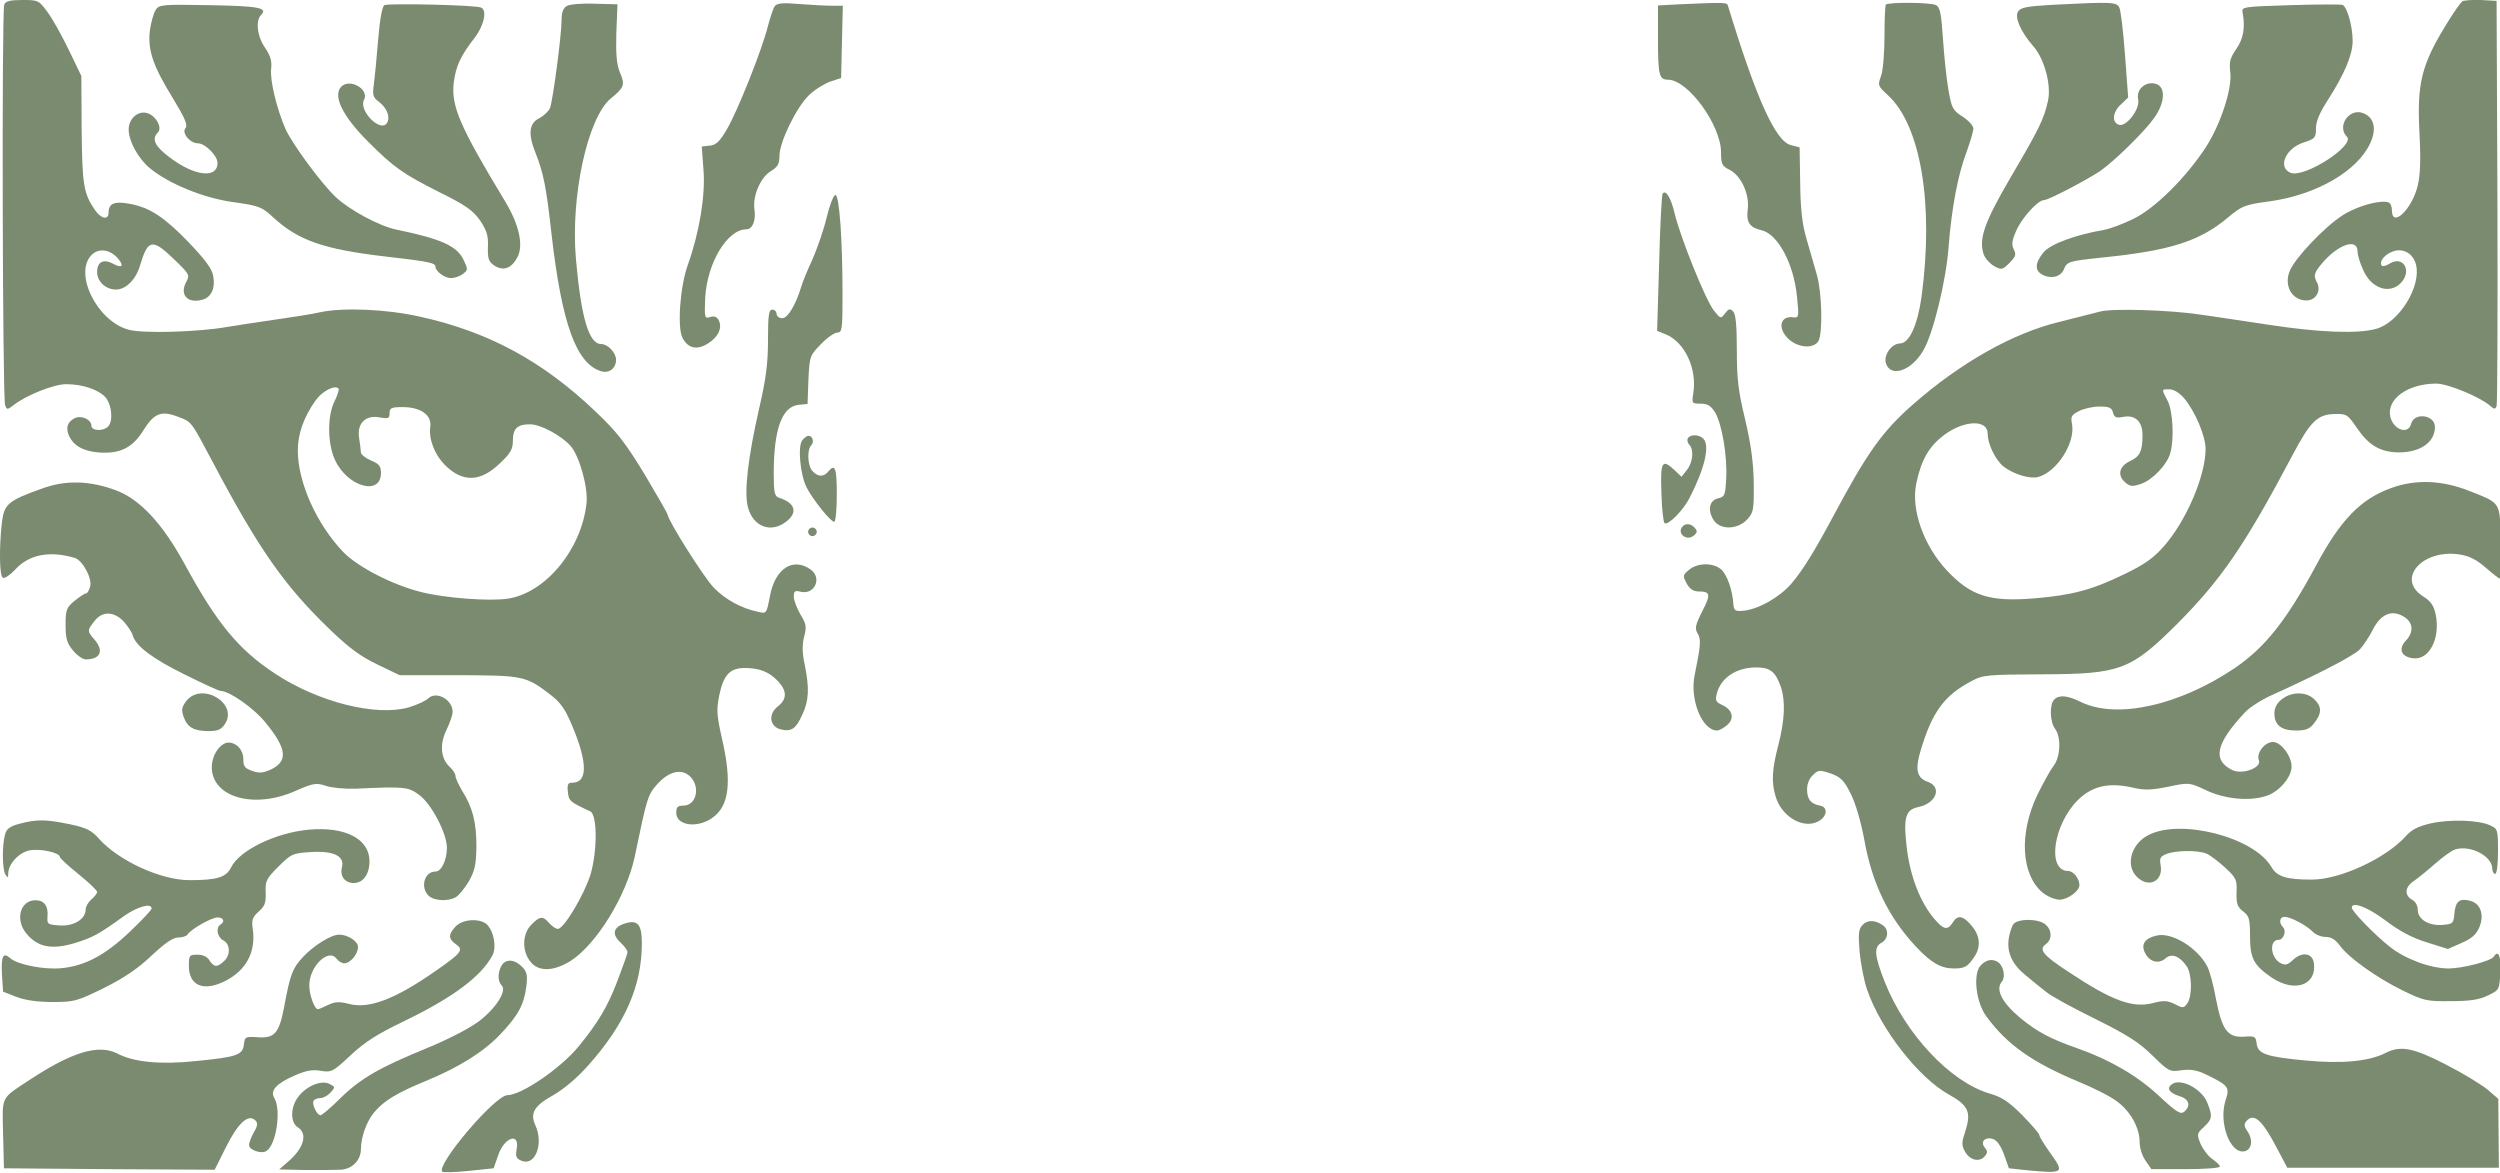
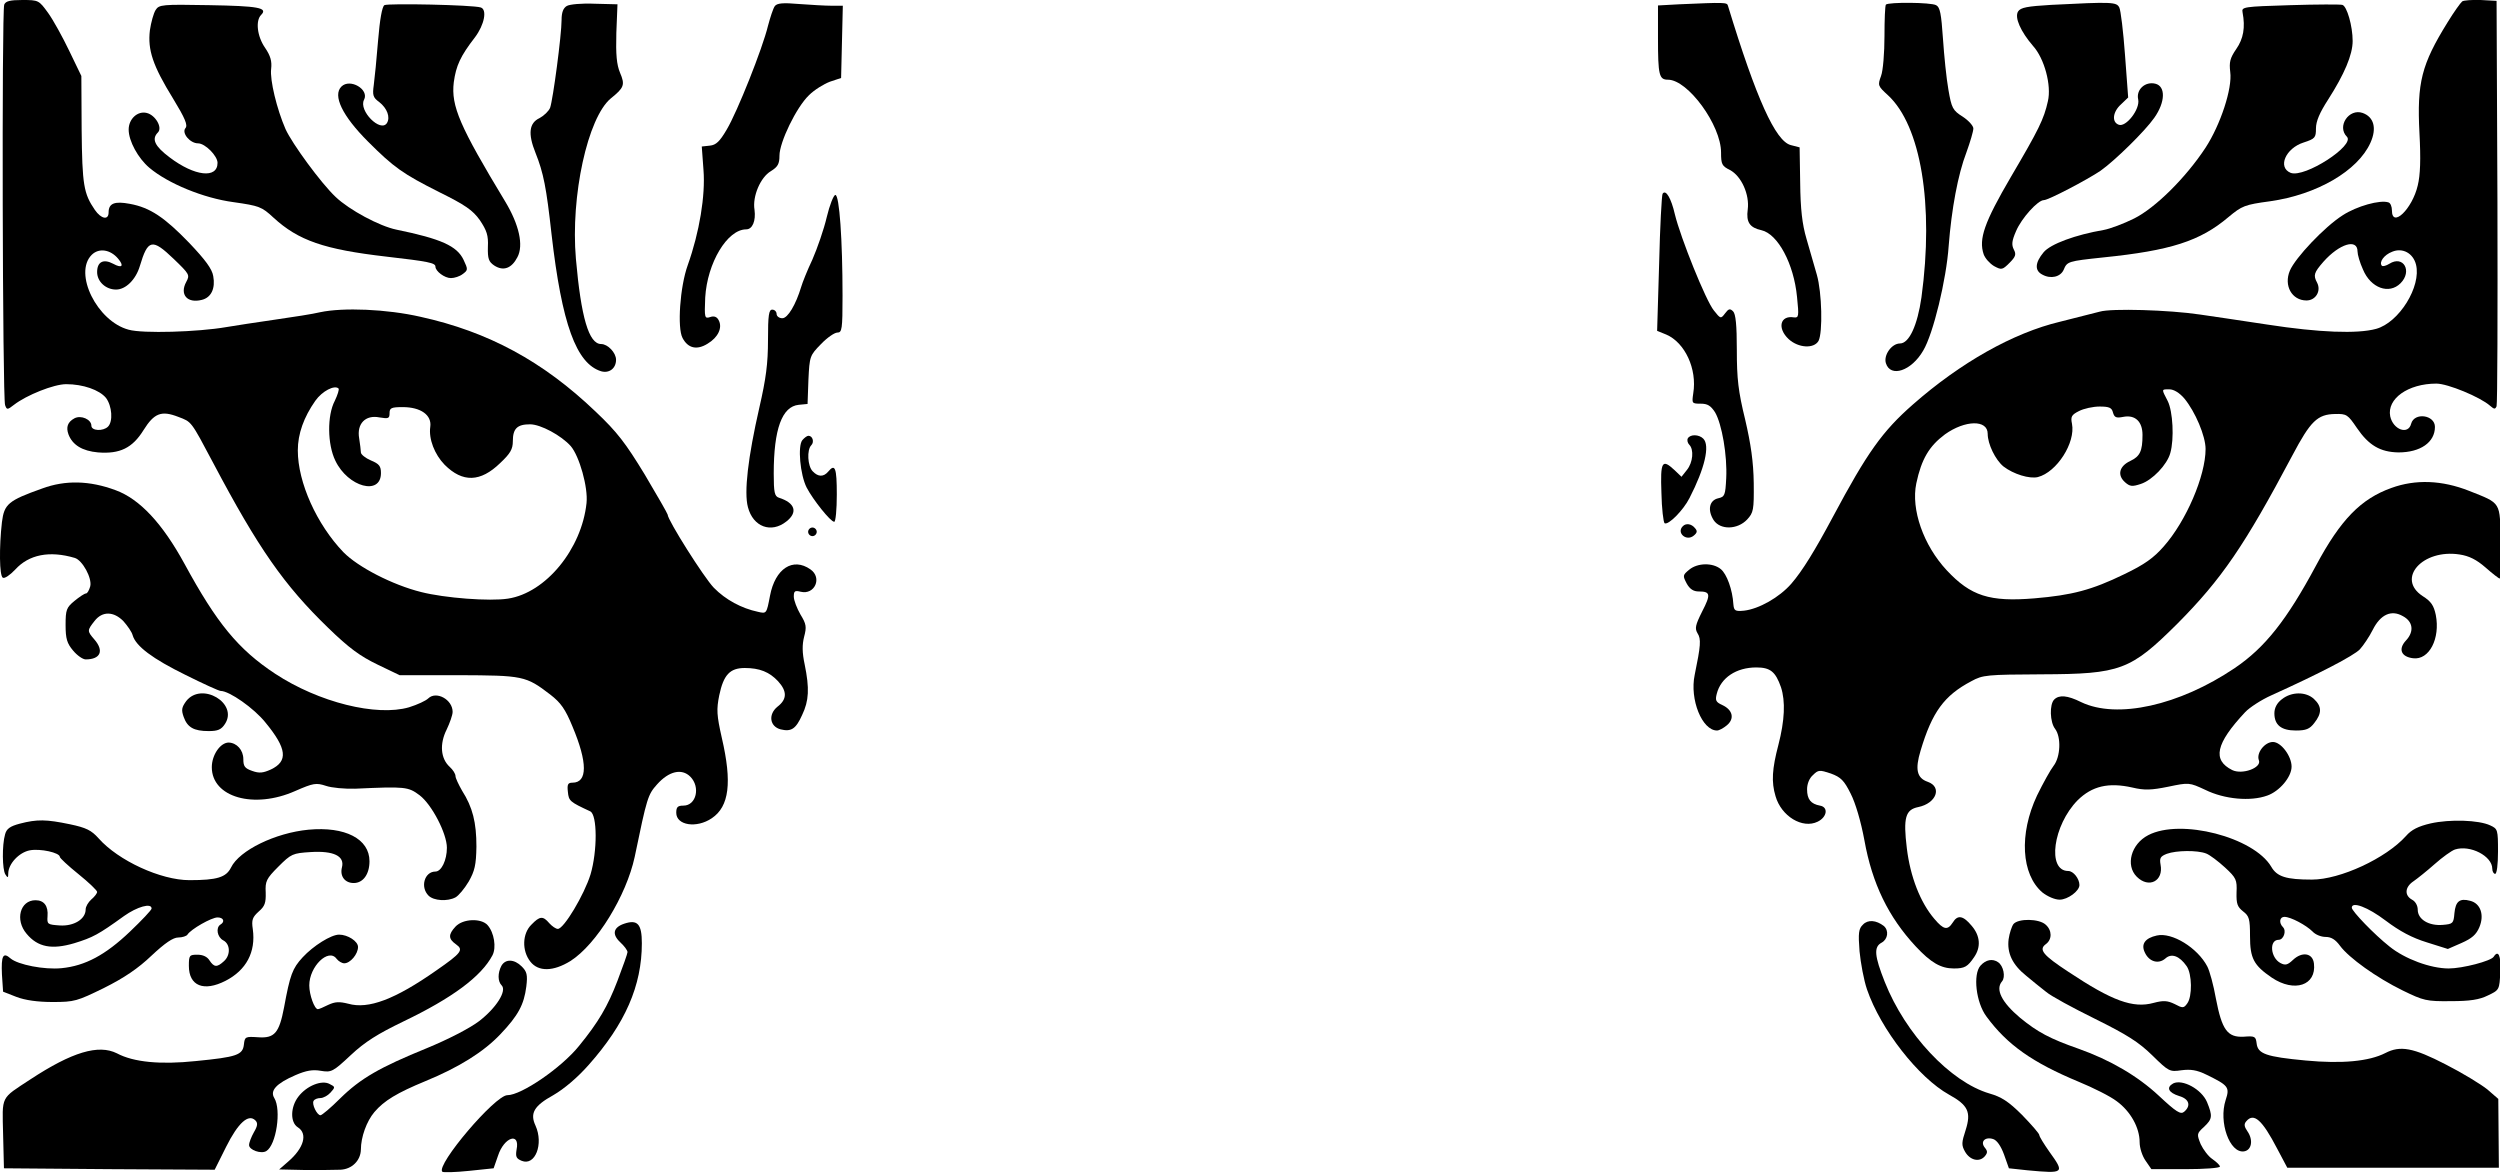
- <svg xmlns="http://www.w3.org/2000/svg" viewBox="0 0 872 409" fill="#7a8b6f">
+ <svg xmlns="http://www.w3.org/2000/svg" viewBox="0 0 872 409" fill="#000000">
  <g>
-     <g transform="translate(-0.122634,409) scale(0.1,-0.1)" fill="#7a8b6f" stroke="none">
+     <g transform="translate(-0.122634,409) scale(0.1,-0.1)" fill="#000000" stroke="none">
      <path d="M16 4074 c-9 -22 -6 -1375 3 -1397 6 -17 8 -17 31 1 44 34 139 72 182 72 59 0 116 -20 139 -48 21 -28 25 -82 7 -100 -17 -17 -58 -15 -58 3 0 22 -36 38 -59 26 -24 -13 -30 -31 -21 -56 14 -37 48 -58 103 -63 76 -6 120 15 159 78 37 59 62 69 121 46 47 -18 43 -12 122 -161 157 -297 247 -426 401 -575 73 -71 112 -99 172 -128 l77 -37 205 0 c226 -1 235 -2 321 -68 36 -28 52 -50 77 -111 53 -126 53 -196 0 -196 -16 0 -19 -6 -16 -32 3 -32 7 -35 78 -68 25 -12 25 -139 1 -220 -22 -71 -93 -190 -114 -190 -7 0 -20 9 -30 20 -22 26 -33 25 -62 -5 -32 -31 -34 -91 -4 -129 28 -36 80 -35 140 2 91 58 195 228 224 363 43 208 46 217 78 253 41 46 86 57 116 27 36 -36 21 -101 -24 -101 -20 0 -25 -5 -25 -25 0 -44 71 -55 124 -19 61 41 71 125 35 280 -18 80 -19 99 -9 149 15 71 37 95 89 95 52 0 86 -14 116 -46 32 -35 32 -63 -2 -89 -33 -27 -27 -69 11 -79 37 -9 53 1 75 50 24 50 26 93 9 176 -9 42 -9 69 -2 97 9 34 8 44 -13 78 -12 21 -23 49 -23 62 0 20 4 22 24 17 49 -12 76 49 34 78 -61 43 -123 3 -141 -92 -12 -63 -12 -63 -42 -56 -57 12 -113 42 -154 84 -34 35 -161 236 -161 255 0 3 -36 66 -80 140 -67 110 -96 148 -171 219 -184 176 -375 279 -611 331 -118 27 -270 33 -350 16 -24 -6 -95 -17 -158 -26 -63 -9 -140 -21 -170 -26 -98 -17 -291 -23 -340 -9 -110 29 -193 197 -129 261 25 25 65 19 92 -13 22 -26 14 -35 -17 -18 -34 18 -56 7 -56 -29 0 -33 30 -61 66 -61 34 0 69 35 83 82 28 94 43 97 118 25 55 -53 57 -56 44 -80 -24 -44 3 -76 54 -63 33 8 48 40 40 83 -4 25 -28 57 -83 115 -87 90 -137 124 -208 137 -53 10 -74 2 -74 -30 0 -28 -26 -23 -48 9 -39 57 -44 87 -46 279 l-1 188 -42 87 c-23 48 -56 108 -74 133 -32 44 -33 45 -90 45 -43 0 -58 -4 -63 -16z m1166 -1339 c3 -3 -3 -22 -13 -43 -27 -51 -26 -152 2 -209 44 -92 159 -123 159 -43 0 24 -6 32 -35 44 -19 8 -35 21 -35 28 0 7 -3 29 -6 49 -9 51 22 83 71 73 31 -5 35 -4 35 15 0 18 6 21 46 21 63 0 102 -28 96 -69 -6 -42 15 -96 50 -132 63 -63 125 -61 194 6 35 33 44 48 44 76 0 44 15 59 60 59 37 0 109 -39 142 -76 30 -35 61 -144 55 -199 -17 -160 -142 -313 -274 -333 -63 -10 -221 2 -303 23 -100 25 -220 87 -271 139 -93 97 -159 243 -159 355 0 58 21 116 61 173 24 34 67 56 81 43z" />
      <path d="M544 4055 c-7 -11 -16 -43 -20 -71 -8 -68 10 -123 81 -238 42 -69 52 -93 43 -103 -14 -17 16 -53 44 -53 25 0 68 -44 68 -68 0 -56 -80 -47 -167 19 -52 39 -64 64 -41 87 17 17 -9 61 -39 68 -32 8 -63 -21 -63 -58 0 -40 33 -100 72 -133 65 -55 189 -106 293 -120 91 -13 99 -16 140 -54 87 -80 177 -111 393 -136 148 -17 172 -22 172 -35 0 -16 32 -40 54 -40 12 0 31 6 41 14 19 14 19 16 3 50 -23 48 -78 73 -234 105 -59 12 -165 69 -212 114 -51 48 -152 186 -175 237 -30 69 -55 171 -50 210 3 26 -2 45 -21 73 -28 40 -34 95 -14 115 25 25 -10 31 -181 34 -165 3 -175 2 -187 -17z" />
      <path d="M1342 4072 c-8 -5 -16 -50 -22 -123 -5 -63 -12 -133 -15 -155 -5 -36 -3 -44 19 -60 28 -22 39 -53 27 -73 -22 -35 -100 43 -80 81 19 36 -49 76 -79 46 -31 -31 3 -102 93 -192 90 -90 121 -112 248 -176 91 -45 117 -63 142 -98 24 -36 30 -53 28 -93 -1 -42 3 -52 22 -65 32 -21 61 -10 81 29 22 41 6 113 -42 193 -159 263 -190 334 -180 417 8 58 23 91 74 157 33 44 43 97 20 104 -28 9 -324 15 -336 8z" />
      <path d="M1978 4069 c-12 -7 -18 -22 -18 -49 0 -52 -30 -278 -40 -306 -5 -12 -22 -28 -37 -36 -36 -17 -41 -54 -14 -121 28 -70 38 -121 56 -284 36 -313 86 -451 173 -478 28 -8 52 10 52 40 0 25 -29 55 -52 55 -43 0 -70 93 -88 297 -19 219 41 493 122 560 46 37 50 47 32 89 -12 29 -15 63 -13 139 l4 100 -80 2 c-44 2 -88 -2 -97 -8z" />
      <path d="M2704 4069 c-6 -8 -16 -39 -24 -69 -19 -79 -107 -300 -144 -362 -24 -41 -37 -54 -59 -56 l-28 -3 6 -82 c7 -89 -14 -217 -55 -332 -27 -75 -37 -219 -18 -254 19 -36 50 -43 87 -20 37 22 53 56 39 82 -6 12 -16 16 -30 11 -19 -6 -20 -3 -17 68 7 121 77 238 143 238 22 0 34 30 29 68 -8 47 21 114 57 135 24 15 30 25 30 54 0 47 59 169 103 211 19 19 52 39 73 47 l39 13 3 126 3 126 -39 0 c-22 0 -72 3 -113 6 -57 5 -77 3 -85 -7z" />
      <path d="M2885 3333 c-10 -43 -33 -109 -50 -148 -18 -38 -35 -81 -39 -95 -19 -63 -47 -110 -66 -110 -11 0 -20 7 -20 15 0 8 -7 15 -15 15 -12 0 -15 -18 -15 -106 0 -82 -7 -135 -30 -235 -40 -175 -54 -296 -40 -348 18 -69 81 -92 134 -50 41 32 31 65 -26 83 -15 5 -18 18 -18 84 0 156 29 234 87 240 l31 3 3 84 c4 83 5 85 44 125 21 22 47 40 57 40 16 0 18 11 18 128 0 196 -11 352 -25 352 -6 0 -20 -35 -30 -77z" />
      <path d="M2800 2555 c-17 -20 -8 -121 15 -166 22 -42 83 -119 96 -119 5 0 9 43 9 95 0 94 -6 109 -30 80 -16 -19 -35 -19 -54 1 -18 18 -21 75 -5 91 11 11 5 33 -10 33 -5 0 -14 -7 -21 -15z" />
      <path d="M148 2386 c-118 -42 -132 -54 -140 -117 -10 -88 -9 -187 3 -194 6 -4 25 9 43 28 48 53 120 67 208 41 27 -8 61 -71 54 -99 -4 -14 -10 -25 -15 -25 -5 0 -23 -12 -40 -26 -28 -23 -31 -31 -31 -84 0 -48 5 -64 26 -89 14 -17 34 -31 44 -31 52 0 65 30 30 70 -25 29 -25 31 1 64 27 35 67 34 101 -1 14 -16 29 -37 32 -49 11 -38 70 -82 184 -138 62 -31 117 -56 123 -56 30 0 116 -60 156 -110 75 -91 80 -135 19 -164 -27 -12 -40 -14 -65 -5 -26 9 -31 16 -31 41 0 32 -23 57 -51 58 -29 0 -59 -43 -59 -86 0 -105 147 -147 291 -83 64 28 73 29 107 18 20 -7 66 -11 102 -10 175 8 185 7 225 -23 43 -33 95 -134 95 -183 0 -43 -19 -83 -40 -83 -38 0 -54 -54 -24 -84 18 -18 66 -21 94 -6 11 6 31 30 46 55 21 37 26 58 27 122 0 84 -13 137 -50 195 -12 21 -23 44 -23 51 0 8 -9 22 -20 32 -32 29 -36 80 -11 130 11 23 21 51 21 62 0 43 -57 74 -85 47 -8 -8 -38 -22 -67 -31 -113 -33 -315 17 -467 117 -129 85 -204 177 -316 383 -77 141 -156 226 -240 257 -91 34 -176 36 -257 6z" />
      <path d="M2820 2235 c0 -8 7 -15 15 -15 8 0 15 7 15 15 0 8 -7 15 -15 15 -8 0 -15 -7 -15 -15z" />
      <path d="M651 1645 c-16 -22 -18 -31 -9 -56 13 -36 35 -49 87 -49 32 0 44 5 57 25 47 72 -81 148 -135 80z" />
      <path d="M70 1217 c-34 -9 -46 -18 -51 -37 -11 -38 -10 -123 1 -140 8 -13 10 -12 10 3 0 34 38 74 75 81 36 7 105 -8 105 -23 0 -4 29 -31 65 -60 36 -29 65 -57 65 -62 0 -5 -9 -17 -20 -26 -11 -10 -20 -25 -20 -35 0 -34 -41 -59 -90 -56 -43 3 -45 4 -43 32 3 36 -12 56 -42 56 -54 0 -72 -69 -31 -117 39 -47 88 -56 166 -33 65 20 84 30 174 95 45 32 96 47 96 26 0 -5 -34 -41 -76 -81 -85 -81 -156 -119 -238 -127 -60 -6 -152 12 -178 34 -26 23 -33 10 -30 -56 l4 -60 46 -18 c31 -12 75 -18 127 -18 76 0 85 3 179 49 70 35 119 68 166 113 47 44 75 63 93 63 14 0 29 5 32 10 12 19 84 60 105 60 21 0 27 -15 10 -25 -17 -11 -11 -44 10 -55 25 -13 26 -52 2 -73 -24 -22 -34 -21 -50 3 -8 13 -23 20 -42 20 -28 0 -30 -2 -30 -39 0 -70 52 -91 128 -52 72 37 106 100 95 180 -5 33 -1 42 21 62 21 18 25 30 24 66 -2 39 2 48 44 90 45 45 50 47 113 51 80 5 119 -14 109 -53 -8 -31 10 -55 41 -55 33 0 55 31 55 76 0 78 -85 122 -213 110 -115 -11 -241 -72 -270 -132 -17 -34 -48 -44 -145 -44 -100 0 -248 68 -317 146 -25 28 -43 37 -100 49 -82 17 -114 18 -175 2z" />
      <path d="M1590 858 c-26 -28 -25 -43 2 -62 27 -19 19 -30 -69 -91 -144 -101 -237 -136 -307 -116 -32 8 -46 7 -70 -4 -16 -8 -32 -15 -36 -15 -12 0 -30 50 -30 83 0 66 67 131 95 93 7 -9 19 -16 27 -16 21 0 48 32 48 57 0 20 -36 43 -66 43 -28 0 -90 -39 -127 -79 -36 -39 -44 -61 -65 -175 -17 -89 -33 -108 -90 -104 -45 3 -47 2 -50 -25 -4 -37 -25 -44 -168 -58 -123 -13 -217 -4 -275 27 -64 32 -156 5 -302 -91 -105 -69 -98 -55 -95 -190 l3 -120 367 -3 368 -2 40 80 c42 84 78 116 102 92 9 -9 8 -19 -5 -41 -9 -16 -17 -36 -17 -45 0 -17 42 -32 60 -21 35 21 53 144 28 185 -16 26 7 51 74 80 37 16 60 20 88 15 37 -6 42 -4 105 55 49 46 94 74 183 117 171 82 272 157 311 231 14 27 6 79 -17 105 -22 25 -86 23 -112 -5z" />
      <path d="M2178 868 c-38 -13 -43 -37 -13 -65 14 -13 25 -28 25 -34 0 -5 -16 -50 -35 -100 -34 -89 -67 -145 -134 -227 -61 -76 -201 -172 -250 -172 -43 0 -250 -244 -227 -267 3 -3 45 -2 93 3 l86 9 15 43 c21 66 78 85 65 22 -4 -25 -1 -31 18 -39 47 -19 77 59 48 123 -20 43 -5 69 62 106 38 22 84 61 123 105 128 144 186 277 186 425 0 67 -15 84 -62 68z" />
      <path d="M1750 721 c-13 -25 -13 -54 1 -68 19 -19 -19 -79 -79 -125 -33 -25 -109 -64 -182 -94 -164 -67 -231 -105 -303 -176 -32 -32 -63 -58 -68 -58 -12 0 -31 39 -24 50 3 6 14 10 24 10 10 0 26 9 35 19 17 19 17 20 -3 30 -27 15 -80 -6 -109 -44 -28 -36 -29 -90 -2 -107 35 -22 22 -72 -34 -120 l-31 -27 90 -2 c50 0 105 0 124 1 40 2 70 32 71 70 0 44 20 99 47 131 34 40 79 67 178 108 117 48 203 102 261 163 63 66 83 104 91 167 5 41 2 52 -16 70 -26 26 -57 27 -71 2z" />
    </g>
  </g>
  <g transform="translate(578,0)">
-     <g transform="translate(0.305706,408.8022) scale(0.1,-0.1)" fill="#7a8b6f" stroke="none">
+     <g transform="translate(0.305706,408.8022) scale(0.1,-0.1)" fill="#000000" stroke="none">
      <path d="M2805 4083 c-6 -5 -29 -37 -51 -73 -91 -147 -107 -210 -98 -386 5 -91 3 -147 -6 -183 -19 -82 -90 -150 -90 -87 0 13 -5 26 -12 28 -29 10 -111 -13 -160 -45 -63 -40 -165 -148 -184 -193 -22 -52 7 -104 58 -104 32 0 52 33 37 62 -14 26 -11 35 22 73 56 63 119 82 119 36 0 -11 8 -39 19 -63 27 -65 91 -88 131 -48 42 42 10 99 -39 68 -11 -7 -23 -10 -26 -7 -11 12 7 38 36 49 36 15 73 -5 83 -45 19 -76 -59 -202 -139 -224 -65 -18 -199 -13 -380 15 -93 14 -199 30 -235 35 -107 16 -309 22 -349 10 -20 -5 -82 -21 -138 -35 -164 -39 -348 -143 -514 -289 -106 -93 -159 -167 -279 -392 -62 -116 -106 -188 -145 -233 -42 -48 -113 -88 -165 -94 -31 -3 -35 0 -37 22 -3 51 -23 106 -44 123 -28 23 -81 22 -110 -2 -23 -19 -23 -21 -9 -48 11 -20 24 -28 42 -28 41 0 43 -10 12 -70 -24 -48 -26 -59 -16 -76 13 -20 11 -43 -10 -145 -18 -86 26 -194 78 -194 7 0 22 8 34 18 28 23 21 54 -16 71 -22 10 -25 16 -19 39 14 56 68 92 138 92 49 0 67 -15 86 -69 16 -49 13 -116 -9 -201 -22 -84 -25 -129 -10 -179 20 -70 94 -115 147 -89 33 16 38 51 8 56 -32 6 -45 22 -45 57 0 19 8 39 21 50 18 18 23 18 62 5 35 -13 46 -24 69 -70 17 -33 36 -98 48 -163 27 -151 84 -268 179 -370 53 -57 88 -77 133 -77 38 0 48 6 71 40 24 35 21 74 -9 109 -30 36 -49 39 -66 11 -18 -28 -32 -25 -64 13 -49 57 -84 147 -96 246 -13 107 -5 135 40 144 63 13 84 70 33 88 -38 13 -45 43 -25 109 40 134 82 192 177 242 40 22 54 23 247 24 273 1 308 14 471 176 155 156 235 273 402 588 63 119 87 143 149 144 40 1 44 -2 76 -49 41 -60 81 -84 145 -85 76 0 127 35 127 89 0 42 -72 52 -83 11 -10 -40 -63 -21 -73 26 -12 61 62 114 161 114 40 0 153 -47 187 -77 15 -13 18 -13 23 -2 3 8 4 329 3 714 l-3 700 -55 3 c-30 1 -60 -1 -65 -5z m-969 -1385 c38 -46 74 -131 74 -176 0 -94 -68 -252 -146 -340 -35 -40 -67 -63 -138 -97 -113 -55 -182 -73 -313 -84 -156 -13 -222 8 -306 98 -81 87 -125 212 -106 303 18 85 45 130 100 171 70 50 149 52 149 2 0 -36 27 -91 55 -114 35 -27 91 -44 120 -37 66 17 132 120 119 186 -5 24 -2 31 24 44 17 9 50 16 72 16 34 0 43 -4 47 -21 5 -17 11 -20 36 -15 41 8 67 -16 67 -63 0 -57 -9 -75 -43 -91 -38 -18 -46 -49 -18 -74 17 -15 25 -16 55 -6 40 13 92 67 103 108 14 49 9 145 -9 181 -22 43 -23 41 6 41 15 0 35 -12 52 -32z" />
      <path d="M73 4073 l-73 -4 0 -114 c0 -130 4 -145 35 -145 69 0 185 -158 185 -254 0 -41 3 -47 31 -61 40 -21 69 -86 62 -138 -6 -44 7 -63 48 -72 57 -13 113 -117 124 -233 7 -68 6 -73 -11 -71 -48 8 -59 -38 -18 -76 34 -31 88 -34 104 -6 15 29 12 169 -6 231 -9 30 -25 87 -36 125 -15 51 -21 103 -22 195 l-2 124 -31 8 c-53 14 -120 161 -219 486 -3 12 -10 12 -171 5z" />
      <path d="M795 4072 c-3 -3 -5 -53 -5 -110 0 -58 -5 -121 -12 -139 -12 -33 -11 -35 24 -67 115 -106 161 -382 117 -705 -14 -98 -43 -161 -75 -161 -29 0 -58 -41 -49 -69 16 -51 89 -27 130 44 35 58 81 248 89 366 10 128 32 248 62 326 13 36 24 73 24 83 0 9 -17 28 -37 41 -35 22 -39 30 -50 94 -7 39 -15 119 -19 178 -6 87 -10 110 -24 117 -18 10 -165 11 -175 2z" />
      <path d="M1371 4071 c-83 -5 -106 -9 -115 -23 -13 -21 9 -70 52 -120 40 -44 65 -138 52 -193 -14 -63 -32 -99 -129 -264 -93 -159 -113 -217 -95 -270 5 -14 21 -32 36 -41 26 -14 29 -14 54 11 22 22 24 30 15 47 -8 16 -7 30 8 64 19 45 76 108 97 108 16 0 151 71 197 102 50 35 156 139 188 185 39 55 40 110 4 119 -36 9 -68 -21 -60 -55 7 -34 -43 -98 -68 -88 -25 9 -21 45 8 71 l25 24 -11 148 c-6 82 -15 157 -20 166 -10 19 -24 20 -238 9z" />
      <path d="M2205 4070 c-163 -5 -170 -6 -166 -25 10 -53 3 -92 -22 -128 -22 -32 -25 -46 -21 -80 8 -57 -34 -184 -86 -264 -69 -105 -175 -210 -249 -247 -36 -18 -84 -36 -106 -40 -99 -17 -186 -49 -210 -78 -30 -36 -32 -64 -4 -78 29 -16 63 -8 74 17 12 29 15 30 137 43 236 24 339 57 438 141 47 39 56 43 145 55 163 23 306 106 350 204 23 51 12 90 -27 104 -48 17 -91 -47 -55 -83 29 -30 -147 -144 -196 -126 -47 19 -18 86 45 106 40 13 43 17 43 49 0 25 13 55 42 100 57 89 86 157 86 205 0 52 -20 122 -36 126 -6 2 -88 2 -182 -1z" />
      <path d="M16 3412 c-3 -5 -9 -115 -12 -244 l-7 -234 32 -13 c65 -28 108 -120 94 -205 -5 -35 -5 -36 26 -36 24 0 35 -7 50 -30 24 -41 43 -151 39 -230 -3 -59 -5 -65 -28 -70 -31 -7 -38 -41 -16 -76 23 -35 83 -34 117 2 22 24 24 33 23 127 -1 74 -10 136 -30 222 -24 98 -29 142 -29 242 0 88 -4 126 -13 135 -11 11 -16 9 -28 -7 -15 -20 -16 -19 -39 10 -28 34 -116 253 -136 335 -13 57 -32 89 -43 72z" />
      <path d="M104 2559 c-3 -6 -1 -16 5 -22 17 -17 13 -62 -8 -88 l-19 -24 -24 23 c-44 41 -50 31 -46 -79 1 -55 7 -103 11 -106 13 -8 66 46 87 88 53 103 72 183 48 207 -15 15 -45 16 -54 1z" />
      <path d="M2558 2386 c-106 -38 -177 -110 -263 -271 -102 -190 -178 -286 -283 -357 -194 -131 -411 -179 -536 -119 -48 24 -77 26 -94 9 -17 -17 -15 -79 3 -102 22 -29 19 -98 -5 -129 -11 -14 -37 -61 -58 -104 -63 -134 -55 -275 19 -338 18 -14 43 -25 60 -25 28 0 69 30 69 51 0 22 -21 49 -39 49 -75 0 -53 160 33 247 50 49 107 63 191 44 42 -10 66 -9 125 3 72 15 73 15 129 -11 67 -33 158 -41 216 -20 43 15 85 65 85 101 0 37 -37 86 -65 86 -29 0 -59 -39 -49 -64 10 -26 -58 -51 -93 -34 -70 35 -58 92 45 202 15 16 56 43 92 59 166 75 287 138 308 160 12 13 33 44 45 68 27 54 65 71 105 48 36 -19 40 -54 11 -85 -28 -30 -17 -57 25 -62 56 -7 95 69 79 151 -7 33 -16 47 -46 66 -93 61 0 165 129 145 33 -5 59 -18 90 -45 25 -22 47 -39 50 -39 3 0 4 57 3 126 -2 144 3 135 -110 180 -94 37 -186 41 -271 10z" />
      <path d="M87 2253 c-24 -23 12 -55 38 -33 12 10 13 16 4 26 -12 15 -31 18 -42 7z" />
      <path d="M2176 1649 c-17 -13 -26 -30 -26 -49 0 -41 24 -60 75 -60 35 0 48 5 64 26 27 34 27 58 -1 84 -28 26 -78 26 -112 -1z" />
      <path d="M2695 1216 c-43 -10 -67 -22 -86 -44 -70 -78 -230 -152 -328 -152 -90 0 -122 10 -142 45 -61 103 -316 169 -429 110 -60 -31 -80 -105 -40 -145 42 -42 94 -15 83 42 -4 23 -1 29 22 38 33 12 106 13 137 1 13 -5 42 -27 66 -49 39 -36 42 -43 40 -87 -1 -40 3 -50 23 -66 21 -16 24 -26 24 -86 0 -78 13 -102 76 -145 79 -53 156 -27 147 49 -4 37 -41 43 -73 13 -19 -18 -27 -20 -44 -11 -35 19 -40 81 -6 81 17 0 28 31 15 44 -15 15 -12 36 5 36 22 0 76 -29 98 -51 10 -11 30 -19 46 -19 19 0 34 -9 50 -31 31 -42 127 -111 219 -156 72 -35 82 -38 167 -37 67 0 100 5 130 20 40 19 40 20 43 82 3 57 -7 78 -23 53 -9 -15 -109 -41 -157 -41 -63 0 -153 33 -207 77 -52 41 -131 123 -131 135 0 23 56 2 118 -45 49 -37 92 -60 144 -76 l73 -23 48 21 c36 16 51 29 62 55 18 43 4 83 -32 92 -37 10 -51 -2 -55 -43 -3 -36 -5 -38 -41 -41 -48 -4 -87 19 -87 53 0 14 -8 29 -20 35 -27 15 -25 44 5 64 13 9 47 36 74 60 27 24 59 47 71 51 53 17 130 -23 130 -67 0 -10 5 -18 10 -18 6 0 10 33 10 78 0 76 -1 79 -27 91 -40 19 -141 22 -208 7z" />
      <path d="M715 863 c-15 -14 -17 -29 -12 -93 4 -41 15 -101 26 -133 48 -140 180 -308 286 -367 67 -37 78 -61 58 -124 -14 -43 -15 -52 -2 -75 17 -30 50 -38 69 -16 10 12 10 18 0 30 -17 21 1 39 29 30 13 -4 27 -24 38 -54 l17 -48 65 -7 c129 -12 130 -10 76 65 -19 27 -35 53 -35 58 0 5 -27 36 -60 70 -47 47 -72 63 -114 75 -136 40 -293 207 -365 389 -36 91 -39 122 -11 137 22 12 26 42 8 58 -27 21 -56 23 -73 5z" />
      <path d="M1240 865 c-6 -8 -14 -32 -17 -53 -6 -48 13 -89 62 -128 19 -16 50 -41 68 -55 17 -15 95 -57 172 -95 111 -55 152 -81 199 -127 58 -57 61 -58 102 -52 32 4 53 1 86 -15 78 -38 83 -44 68 -89 -25 -77 14 -186 64 -179 27 4 33 40 12 70 -11 16 -13 25 -4 35 26 31 55 6 108 -96 l35 -66 369 0 369 0 -1 120 -1 120 -38 33 c-21 17 -86 57 -145 87 -114 59 -159 67 -211 40 -57 -29 -151 -38 -278 -26 -138 13 -167 23 -171 60 -3 24 -6 26 -45 23 -57 -3 -76 24 -97 133 -8 46 -22 97 -30 112 -34 65 -123 120 -176 108 -41 -9 -56 -30 -42 -59 15 -33 48 -42 72 -21 21 19 49 9 74 -27 19 -27 20 -106 2 -130 -12 -17 -16 -17 -44 -2 -25 12 -39 13 -73 4 -72 -20 -145 7 -297 108 -90 59 -105 78 -79 97 22 16 22 48 -1 68 -23 21 -95 22 -112 2z" />
      <path d="M1125 720 c-27 -30 -16 -129 21 -178 72 -98 160 -160 321 -227 51 -21 111 -51 133 -68 48 -35 80 -92 80 -143 0 -20 9 -48 21 -65 l20 -29 120 0 c65 0 119 4 119 9 0 5 -12 16 -26 26 -14 9 -32 33 -41 52 -14 35 -14 37 11 60 30 28 31 38 11 87 -19 45 -86 81 -118 65 -25 -14 -17 -32 21 -44 35 -10 42 -34 17 -55 -12 -10 -27 -1 -88 56 -74 69 -170 125 -280 164 -100 35 -143 58 -204 108 -64 54 -87 99 -63 127 13 15 5 55 -14 67 -19 13 -42 9 -61 -12z" />
    </g>
  </g>
</svg>
